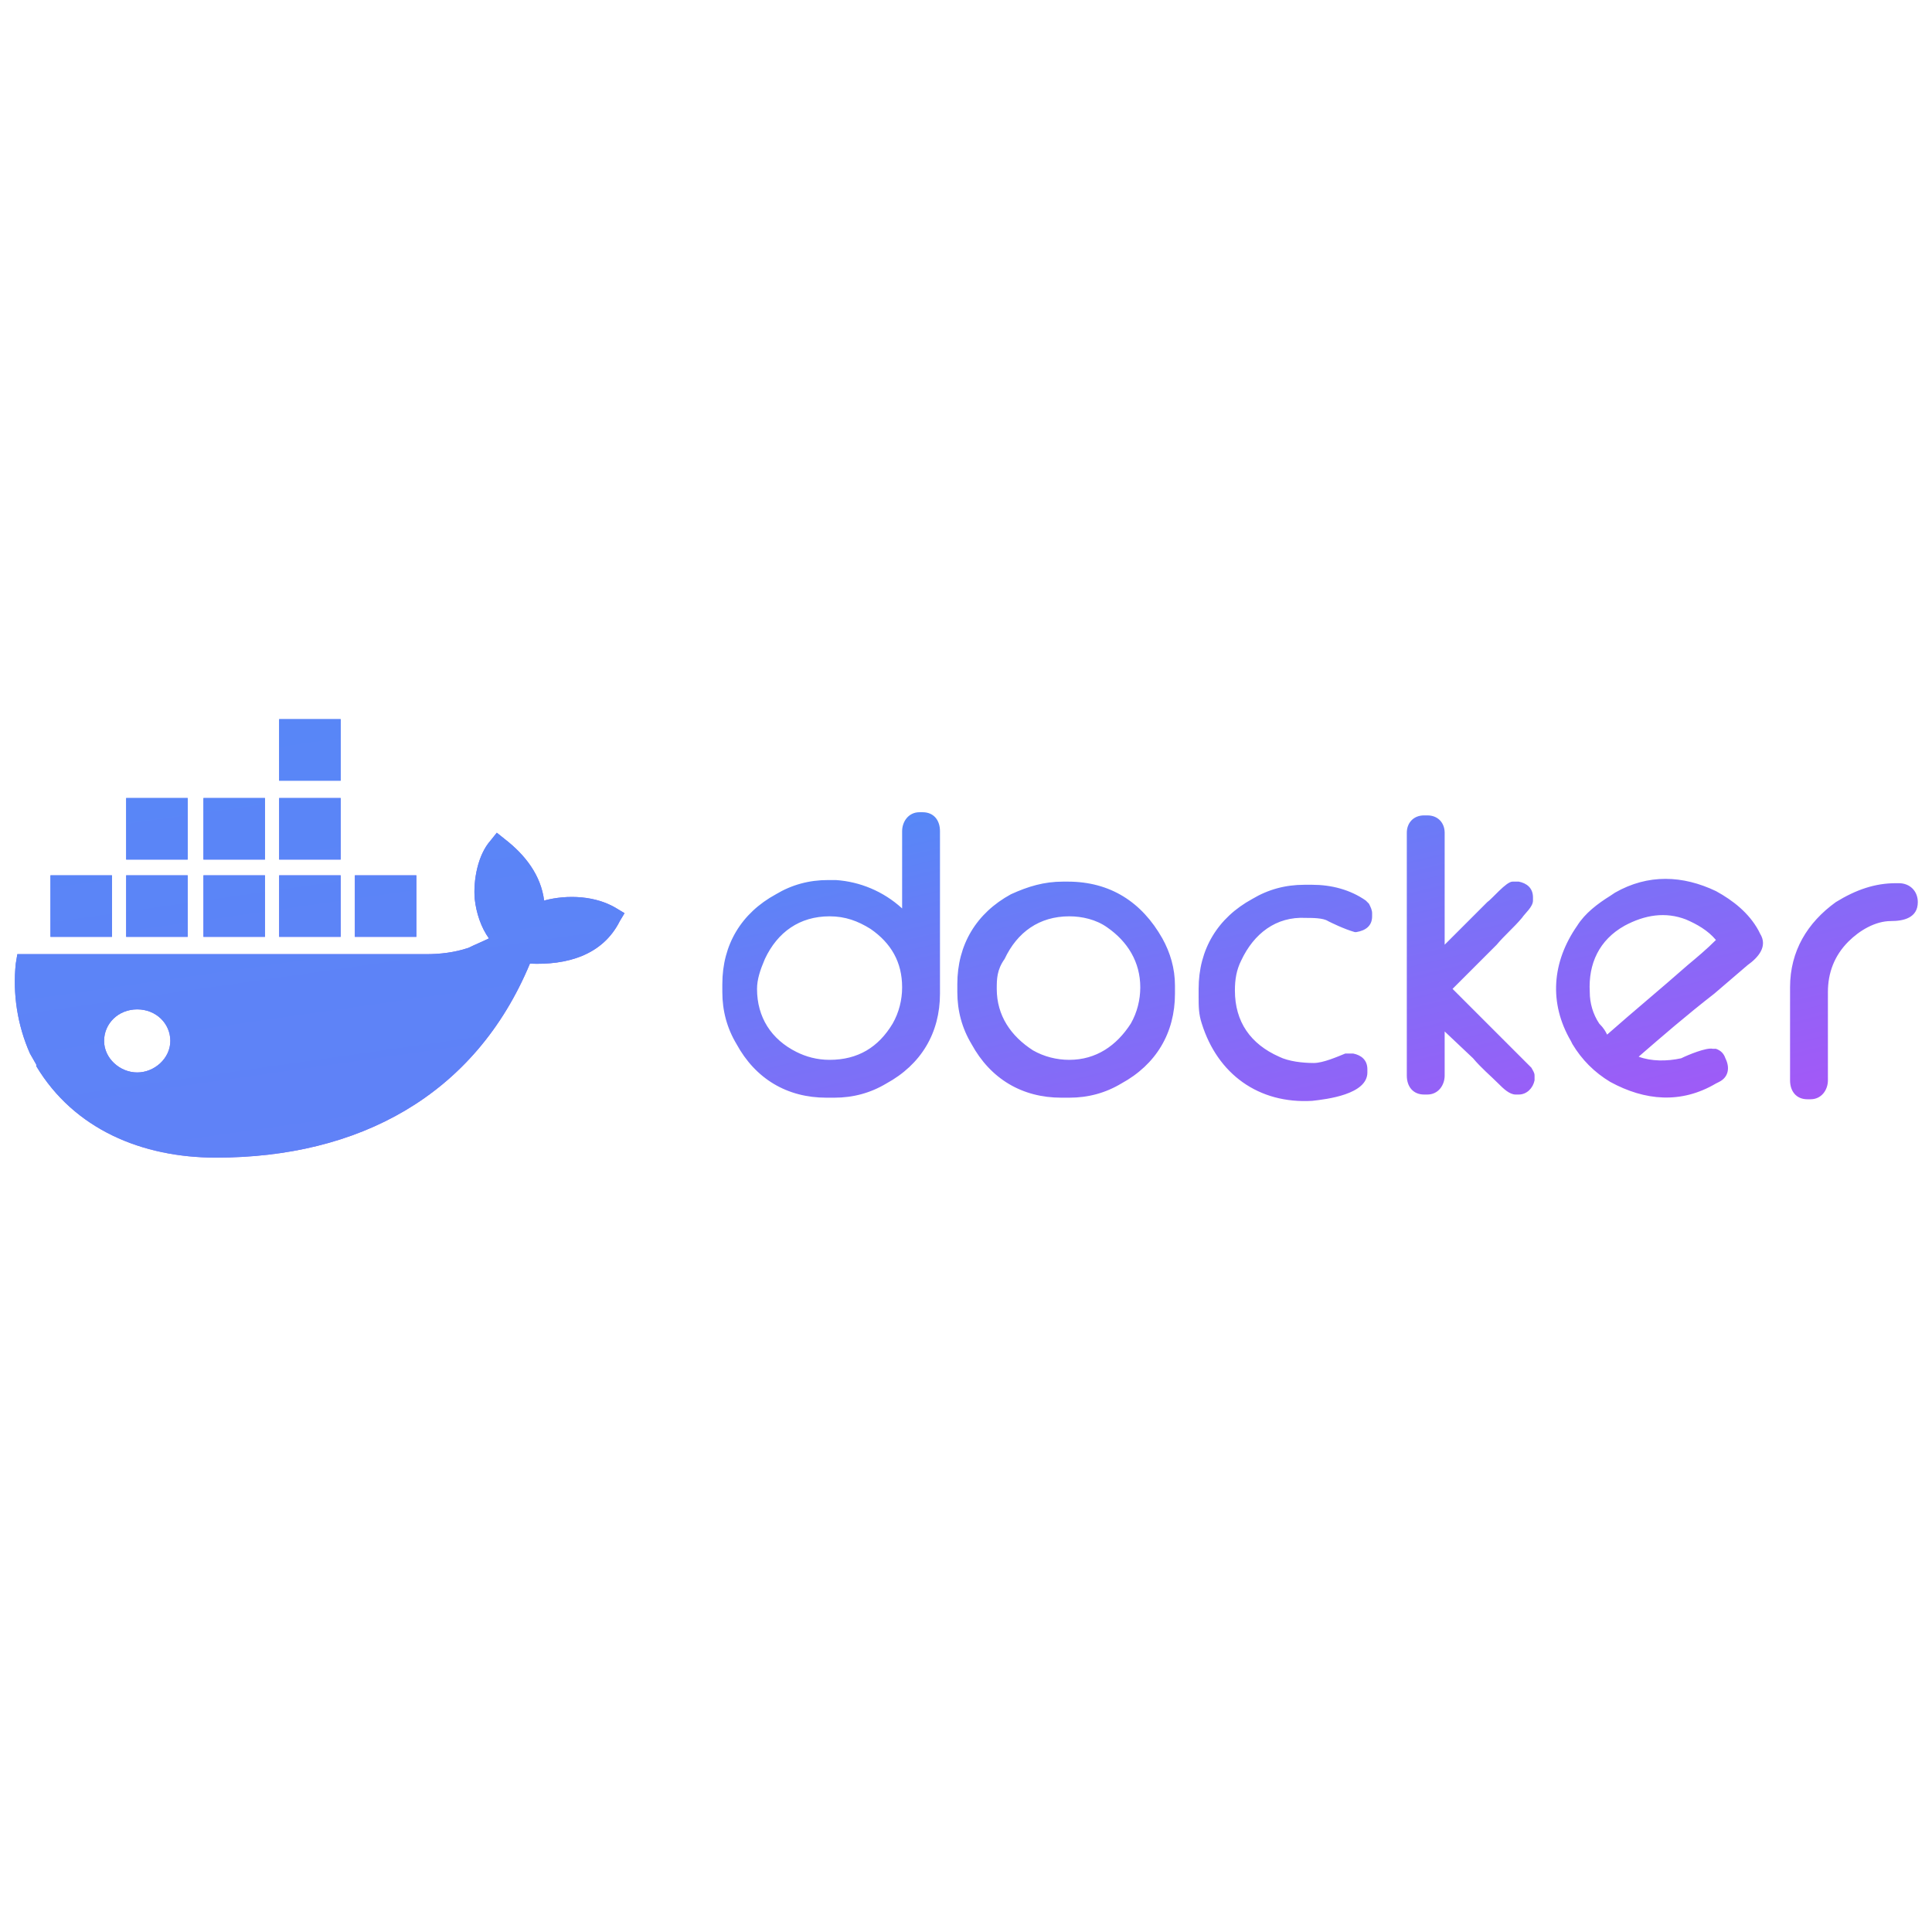
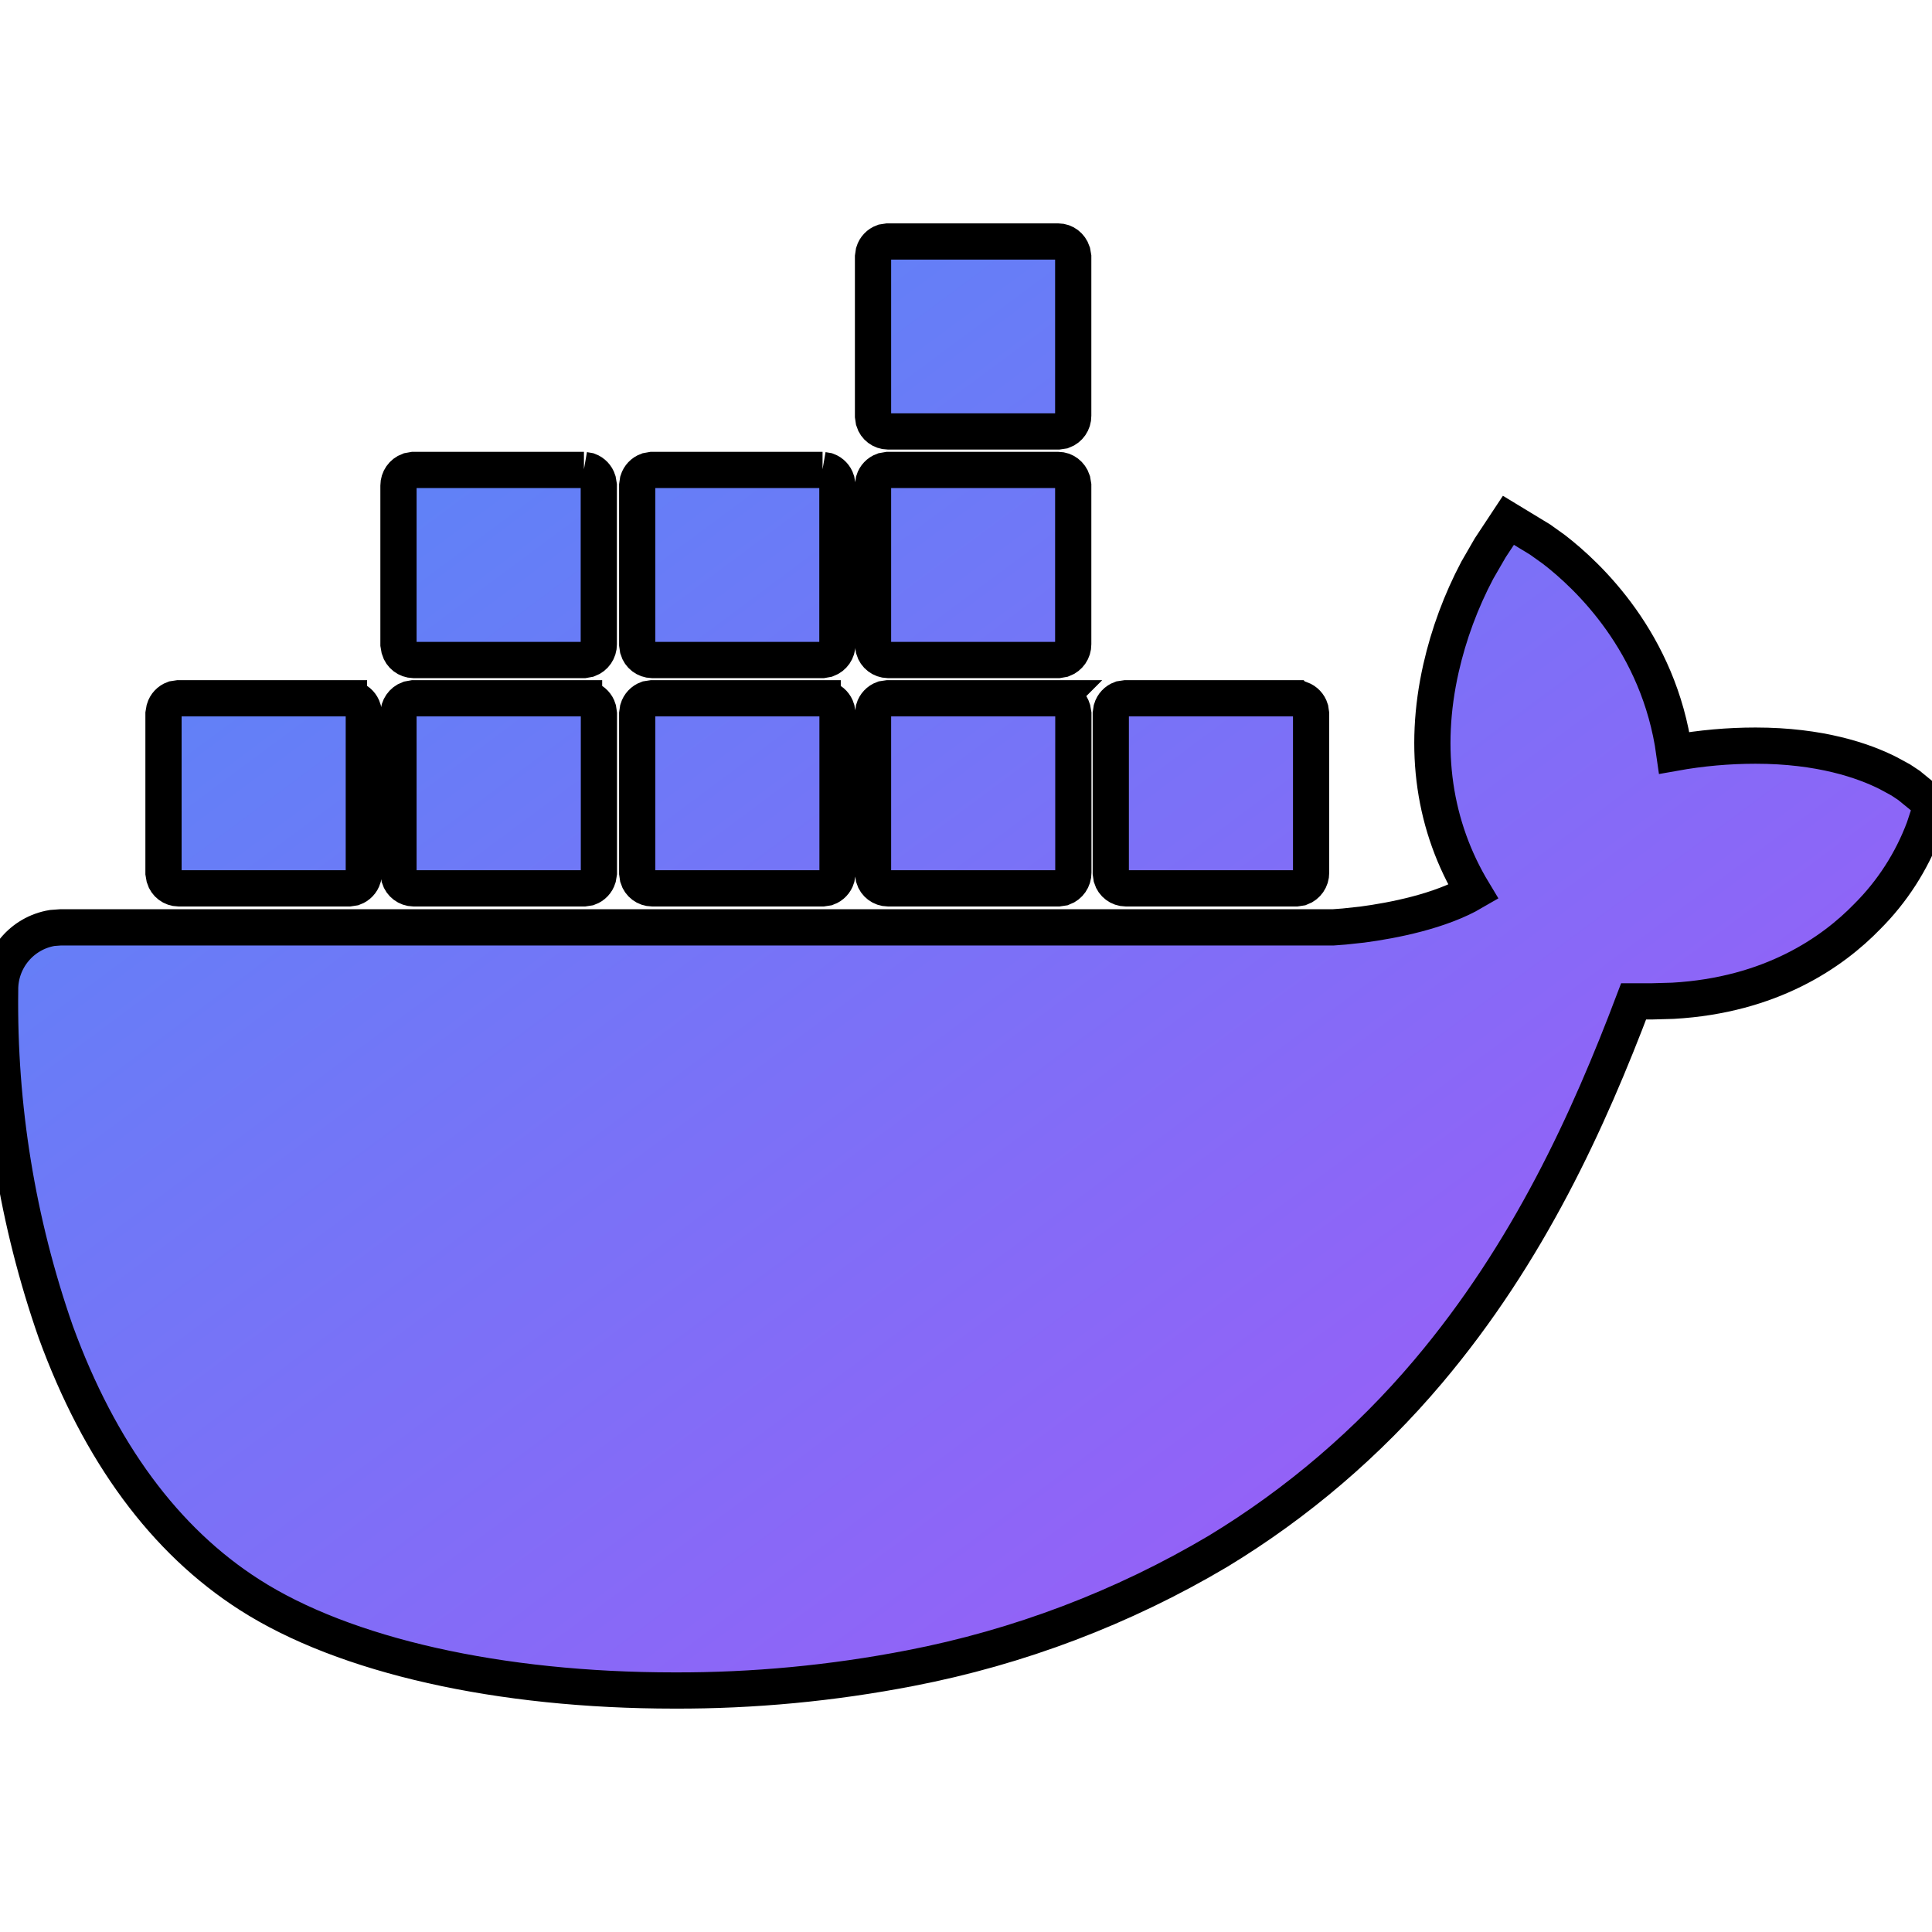
- <svg xmlns="http://www.w3.org/2000/svg" xmlns:xlink="http://www.w3.org/1999/xlink" viewBox="0 -44 122.5 122.5" id="Layer_1">
+ <svg xmlns="http://www.w3.org/2000/svg" viewBox="0 0 16 16" fill="none">
  <defs>
    <linearGradient id="grad1" x1="0%" y1="0%" x2="100%" y2="100%">
      <stop offset="0%" style="stop-color:#4F8CF7" />
      <stop offset="100%" style="stop-color:#A855F7" />
    </linearGradient>
  </defs>
  <g id="SVGRepo_bgCarrier" stroke-width="0" />
  <g id="SVGRepo_tracerCarrier" stroke-linecap="round" stroke-linejoin="round" />
  <g id="SVGRepo_iconCarrier">
-     <style>
-       .st0{fill:url(#grad1)}
-       .st1{clip-path:url(#SVGID_4_)}
-     </style>
-     <path id="SVGID_1_" class="st0" d="M8.7 24c-1.1 0-2.1-.9-2.1-2s.9-2 2.1-2 2.1.9 2.1 2-1 2-2.1 2zm25.8-10.9c-.2-1.6-1.2-2.9-2.5-3.9l-.5-.4-.4.5c-.8.9-1.1 2.5-1 3.7.1.9.4 1.8.9 2.5-.4.2-.9.4-1.3.6-.9.3-1.8.4-2.7.4H1.1l-.1.6c-.2 1.9.1 3.9.9 5.7l.4.7v.1c2.4 4 6.7 5.8 11.4 5.8 9 0 16.4-3.9 19.9-12.3 2.3.1 4.6-.5 5.7-2.7l.3-.5-.5-.3c-1.3-.8-3.1-.9-4.6-.5zm-12.9-1.6h-3.9v3.9h3.9v-3.9zm0-4.9h-3.9v3.9h3.9V6.6zm0-5h-3.9v3.9h3.9V1.6zm4.8 9.9h-3.9v3.9h3.9v-3.9zm-14.5 0H8v3.9h3.9v-3.9zm4.9 0h-3.9v3.9h3.9v-3.9zm-9.7 0H3.2v3.9h3.9v-3.9zm9.7-4.9h-3.9v3.9h3.9V6.6zm-4.9 0H8v3.9h3.9V6.6z" />
-     <defs>
-       <path id="SVGID_2_" d="M8.7 24c-1.1 0-2.1-.9-2.1-2s.9-2 2.1-2 2.1.9 2.1 2-1 2-2.1 2zm25.8-10.9c-.2-1.6-1.2-2.9-2.5-3.9l-.5-.4-.4.5c-.8.9-1.1 2.5-1 3.7.1.9.4 1.8.9 2.5-.4.2-.9.4-1.3.6-.9.3-1.8.4-2.7.4H1.1l-.1.6c-.2 1.9.1 3.9.9 5.7l.4.7v.1c2.4 4 6.7 5.8 11.4 5.8 9 0 16.4-3.9 19.9-12.3 2.3.1 4.6-.5 5.7-2.7l.3-.5-.5-.3c-1.3-.8-3.1-.9-4.6-.5zm-12.9-1.6h-3.9v3.9h3.9v-3.9zm0-4.9h-3.9v3.9h3.9V6.6zm0-5h-3.9v3.9h3.9V1.6zm4.8 9.9h-3.9v3.9h3.9v-3.9zm-14.5 0H8v3.9h3.9v-3.9zm4.9 0h-3.9v3.9h3.9v-3.9zm-9.7 0H3.2v3.9h3.9v-3.9zm9.7-4.9h-3.9v3.9h3.9V6.6zm-4.9 0H8v3.9h3.9V6.6z" />
-     </defs>
-     <clipPath id="SVGID_4_">
-       <use xlink:href="#SVGID_2_" overflow="visible" />
-     </clipPath>
-     <g class="st1">
-       <path id="SVGID_3_" class="st0" d="M-48.8-21H1226v151.4H-48.8z" />
-     </g>
-     <path id="docker_2_" class="st0" d="M101.9 21.6c1.7-1.5 3.4-2.9 5.1-4.4.6-.5 1.2-1 1.8-1.6-.5-.6-1.2-1-1.9-1.3-1.3-.5-2.6-.3-3.9.4-1.6.9-2.3 2.4-2.2 4.2 0 .7.2 1.4.6 2 .3.3.4.5.5.7m2 1.4c.8.3 1.8.3 2.7.1.4-.2 1.6-.7 2-.6h.2c.3.1.5.3.6.6.3.6.2 1.2-.4 1.5l-.2.1c-2.2 1.3-4.5 1.1-6.7-.1-1-.6-1.8-1.4-2.4-2.4l-.1-.2c-1.4-2.4-1.2-5 .4-7.3.5-.8 1.3-1.4 2.1-1.9l.3-.2c2.1-1.2 4.3-1.1 6.4-.1 1.1.6 2.1 1.4 2.7 2.5l.1.2c.5.8-.1 1.5-.8 2l-2.1 1.8c-1.8 1.4-3.3 2.7-4.8 4zm16.3-11h.2c.7 0 1.2.5 1.2 1.2 0 1-.9 1.2-1.7 1.2-1 0-2 .6-2.7 1.3-.9.9-1.3 2-1.3 3.2v5.6c0 .6-.4 1.2-1.1 1.2h-.2c-.7 0-1.1-.5-1.1-1.2v-5.9c0-2.3 1.1-4.1 2.9-5.4 1.3-.8 2.5-1.2 3.8-1.2zm-28.6 3.9l2.7-2.7c.3-.2 1.2-1.3 1.6-1.3h.4c.5.1.9.4.9 1v.2c0 .4-.5.8-.7 1.1-.5.6-1.1 1.1-1.6 1.7l-2.8 2.8 3.6 3.6 1 1 .4.4c.1.2.2.3.2.5V24.5c-.1.5-.5.9-1 .9h-.2c-.4 0-.8-.4-1.1-.7-.5-.5-1.1-1-1.6-1.6l-1.8-1.7v2.8c0 .6-.4 1.2-1.1 1.2h-.2c-.7 0-1.1-.5-1.1-1.2V8.8c0-.6.4-1.1 1.1-1.1h.2c.7 0 1.1.5 1.1 1.1v7.1zm-7.4-1.5c-.3-.2-1-.2-1.4-.2-1.9-.1-3.3 1-4.1 2.7-.3.6-.4 1.2-.4 1.9 0 2 1 3.4 2.8 4.2.6.3 1.5.4 2.2.4.6 0 1.5-.4 2-.6h.5c.5.1.9.4.9 1v.2c0 1.4-2.6 1.7-3.5 1.8-3.4.2-6-1.7-7-4.9-.2-.6-.2-1.1-.2-1.7v-.5c0-2.5 1.2-4.5 3.4-5.7 1-.6 2.1-.9 3.3-.9h.5c1.2 0 2.4.3 3.4 1l.1.1.1.1c.1.2.2.4.2.6v.2c0 .6-.4.9-1 1h-.1c-.7-.2-1.5-.6-1.7-.7zm-21 4.3c0 1.7.9 3 2.3 3.9.7.4 1.5.6 2.3.6 1.7 0 3-.9 3.9-2.3.4-.7.6-1.5.6-2.3 0-1.6-.8-2.9-2.1-3.8-.7-.5-1.6-.7-2.4-.7-1.9 0-3.3 1-4.1 2.7-.5.7-.5 1.3-.5 1.9zm4.2-6.8h.3c2.7 0 4.7 1.3 6 3.6.5.9.8 1.9.8 3v.5c0 2.5-1.2 4.5-3.4 5.7-1 .6-2.1.9-3.3.9h-.5c-2.5 0-4.5-1.2-5.7-3.4-.6-1-.9-2.1-.9-3.3v-.5c0-2.5 1.2-4.5 3.4-5.7 1.1-.5 2.1-.8 3.3-.8zM48 18.7c0 1.8.9 3.2 2.5 4 .6.3 1.3.5 2.1.5 1.8 0 3.1-.8 4-2.3.4-.7.6-1.5.6-2.3 0-1.6-.7-2.8-2-3.7-.8-.5-1.6-.8-2.6-.8-1.9 0-3.3 1-4.1 2.7-.3.7-.5 1.3-.5 1.9zm9.2-5.1V8.7c0-.6.4-1.2 1.1-1.2h.2c.7 0 1.1.5 1.1 1.2V19c0 2.5-1.2 4.5-3.4 5.7-1 .6-2.1.9-3.3.9h-.5c-2.5 0-4.5-1.2-5.7-3.4-.6-1-.9-2.1-.9-3.3v-.5c0-2.5 1.2-4.5 3.4-5.7 1-.6 2.1-.9 3.3-.9h.5c1.5.1 3 .7 4.2 1.8z" />
+     <path fill="url(#grad1)" stroke="#000000" stroke-width="0.3" d="M12.342 4.536l.15-.227.262.159.116.083c.28.216.869.768.996 1.684.223-.04.448-.06.673-.06.534 0 .893.124 1.097.227l.105.057.068.045.191.156-.066.2a2.044 2.044 0 01-.47.73c-.29.299-.8.652-1.609.698l-.178.005h-.148c-.37.977-.867 2.078-1.702 3.066a7.081 7.081 0 01-1.74 1.488 7.941 7.941 0 01-2.549.968c-.644.125-1.298.187-1.953.185-1.45 0-2.73-.288-3.517-.792-.703-.449-1.243-1.182-1.606-2.177a8.25 8.25 0 01-.461-2.83.516.516 0 01.432-.516l.068-.005h10.54l.092-.007.149-.016c.256-.034.646-.11.92-.27-.328-.543-.421-1.178-.268-1.854a3.3 3.3 0 01.3-.81l.108-.187zM2.89 5.784l.04.007a.127.127 0 01.077.082l.006.04v1.315l-.006.041a.127.127 0 01-.078.082l-.039.006H1.478a.124.124 0 01-.117-.088l-.007-.04V5.912l.007-.04a.127.127 0 01.078-.083l.039-.006H2.89zm1.947 0l.039.007a.127.127 0 01.078.082l.006.04v1.315l-.007.041a.127.127 0 01-.078.082l-.039.006H3.424a.125.125 0 01-.117-.088L3.3 7.23V5.913a.13.13 0 01.085-.123l.039-.007h1.413zm1.976 0l.039.007a.127.127 0 01.077.082l.007.04v1.315l-.007.041a.127.127 0 01-.078.082l-.039.006H5.4a.124.124 0 01-.117-.088l-.006-.04V5.912l.006-.04a.127.127 0 01.078-.083l.039-.006h1.413zm1.952 0l.039.007a.127.127 0 01.078.082l.007.04v1.315a.13.13 0 01-.085.123l-.04.006H7.353a.124.124 0 01-.117-.088l-.006-.04V5.912l.006-.04a.127.127 0 01.078-.083l.04-.006h1.412zm1.97 0l.039.007a.127.127 0 01.078.082l.006.04v1.315a.13.13 0 01-.085.123l-.039.006H9.322a.124.124 0 01-.117-.088l-.006-.04V5.912l.006-.04a.127.127 0 01.078-.083l.04-.006h1.411zM4.835 3.892l.04.007a.127.127 0 01.077.081l.007.041v1.315a.13.13 0 01-.085.123l-.039.007H3.424a.125.125 0 01-.117-.09l-.007-.04V4.021a.13.13 0 01.085-.122l.039-.007h1.412zm1.976 0l.04.007a.127.127 0 01.077.081l.007.041v1.315a.13.13 0 01-.085.123l-.039.007H5.4a.125.125 0 01-.117-.09l-.006-.04V4.021l.006-.04a.127.127 0 01.078-.082l.039-.007h1.412zm1.953 0c.054 0 .1.037.117.088l.007.041v1.315a.13.13 0 01-.085.123l-.04.007H7.353a.125.125 0 01-.117-.09l-.006-.04V4.021l.006-.04a.127.127 0 01.078-.082l.04-.007h1.412zm0-1.892c.054 0 .1.037.117.088l.007.04v1.316a.13.13 0 01-.085.123l-.04.006H7.353a.124.124 0 01-.117-.088l-.006-.04V2.128l.006-.04a.127.127 0 01.078-.082L7.353 2h1.412z" />
  </g>
</svg>
